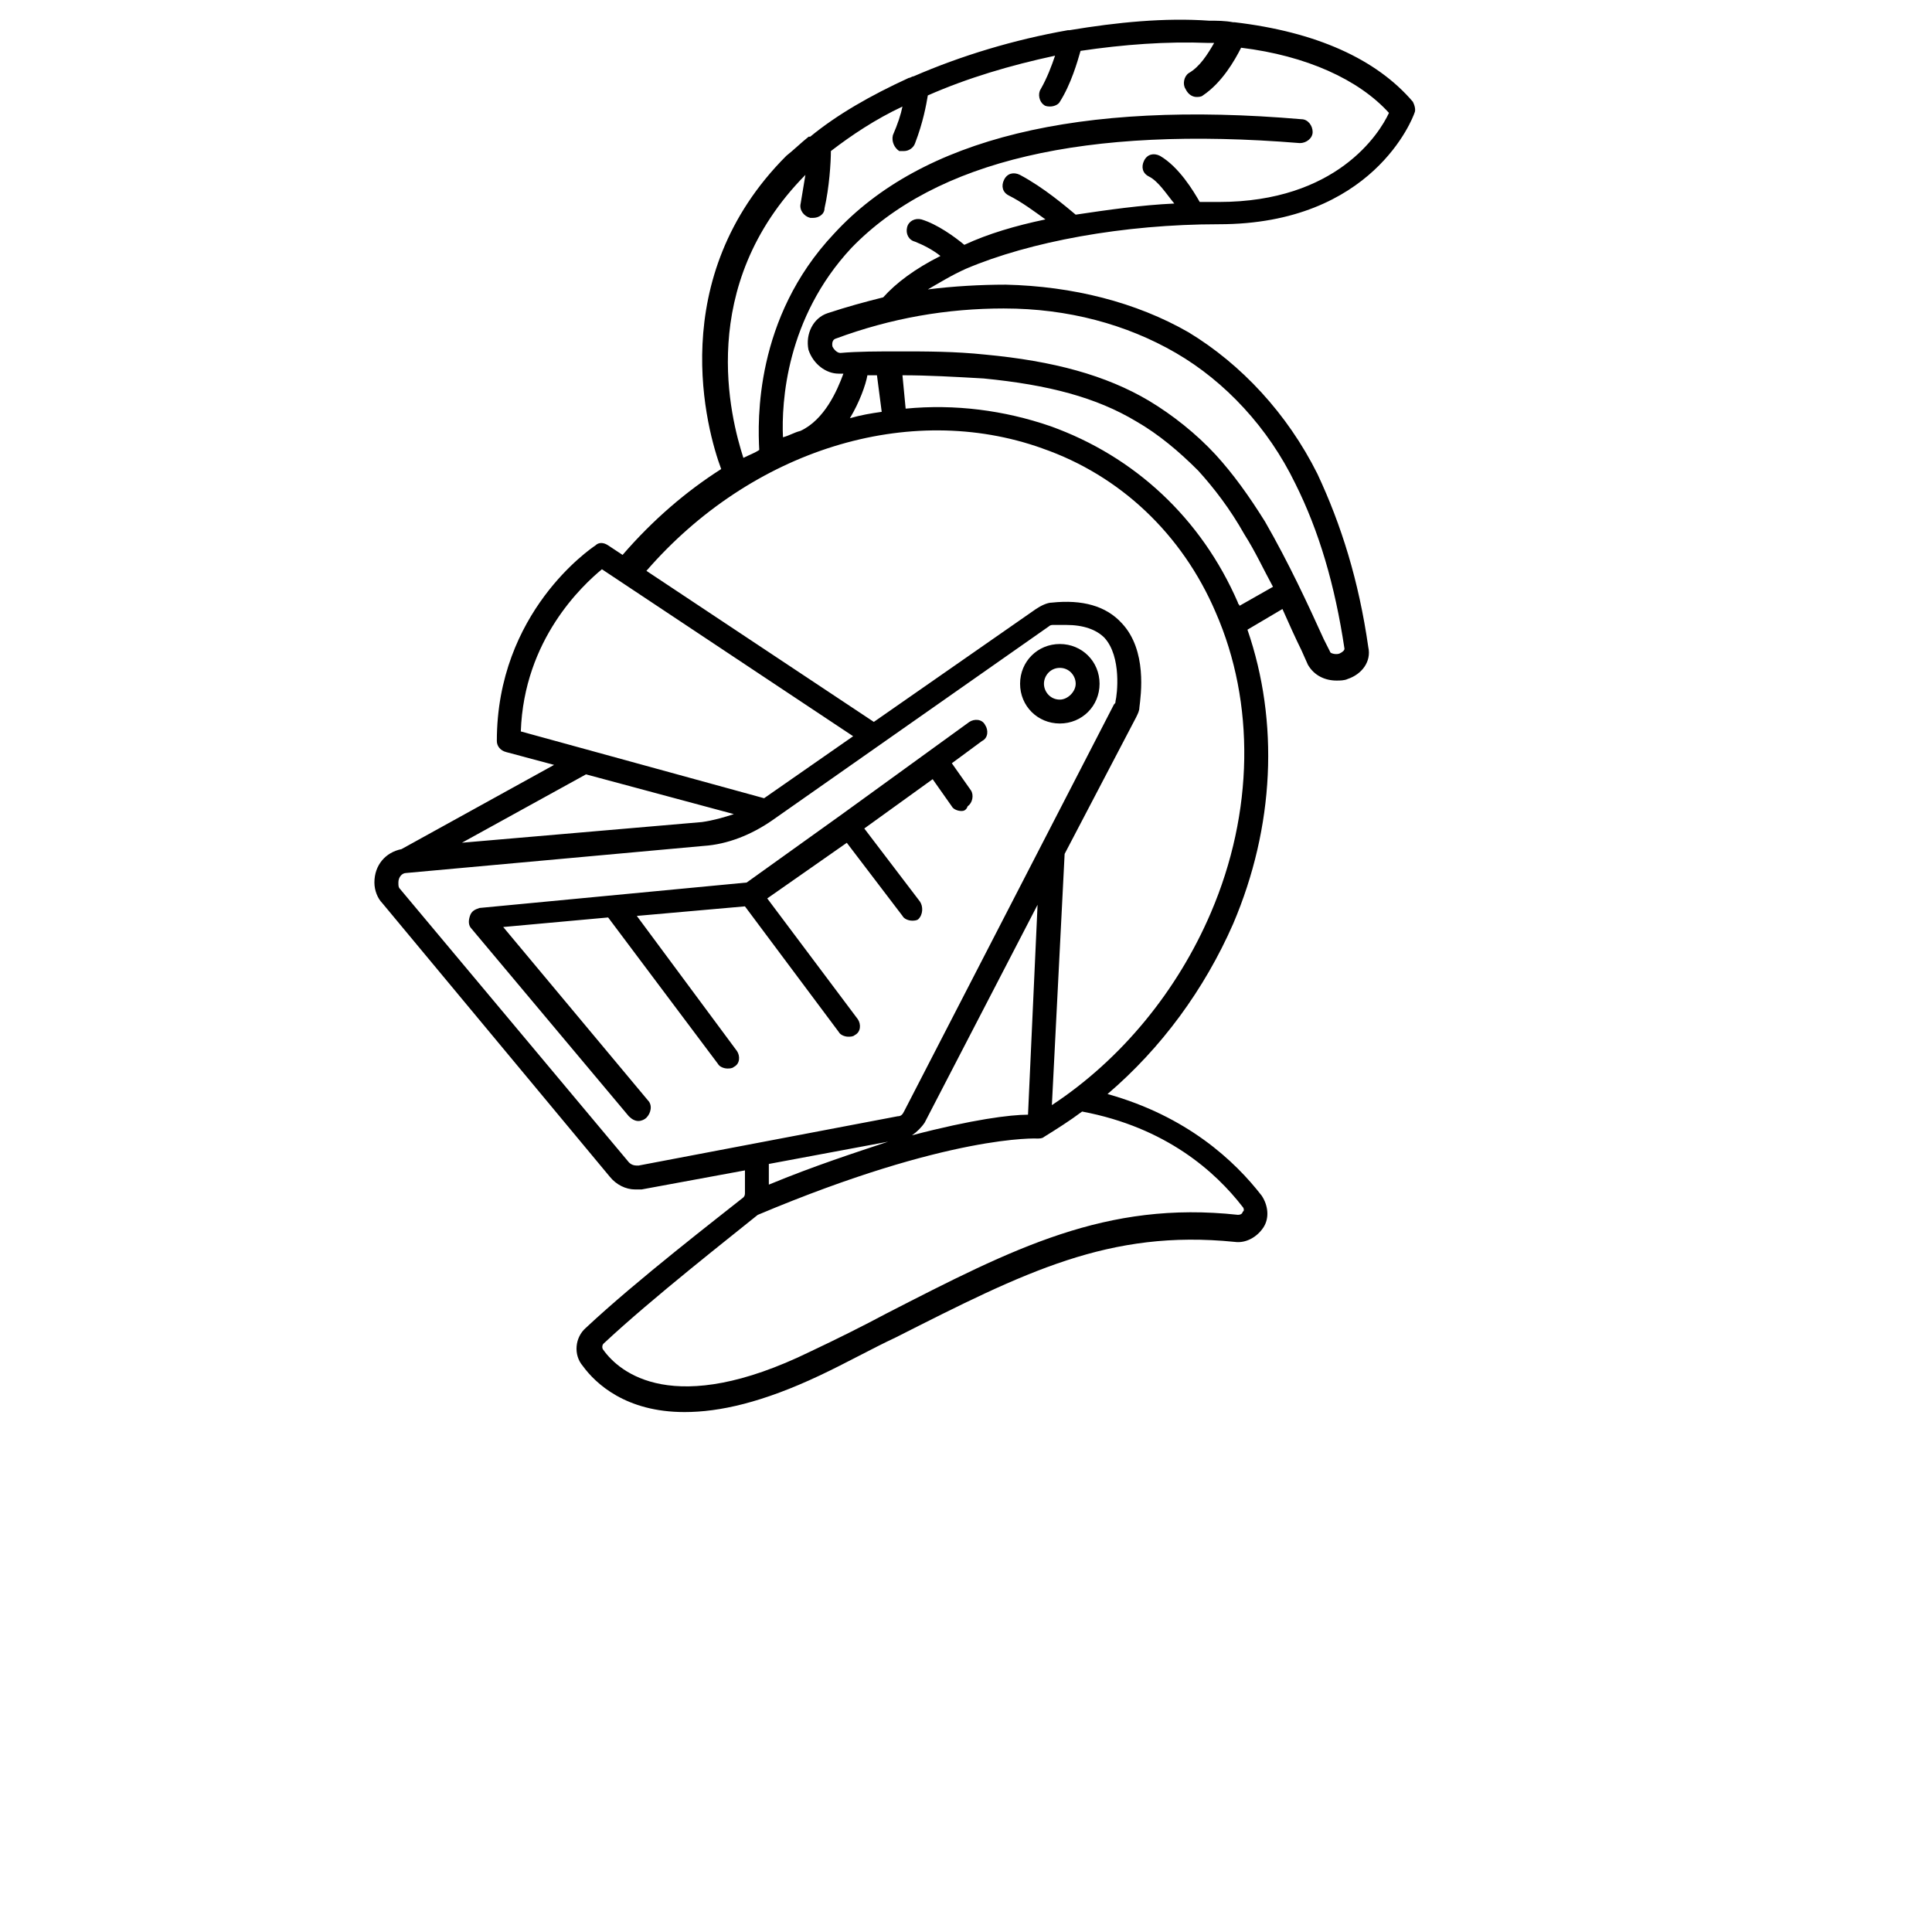
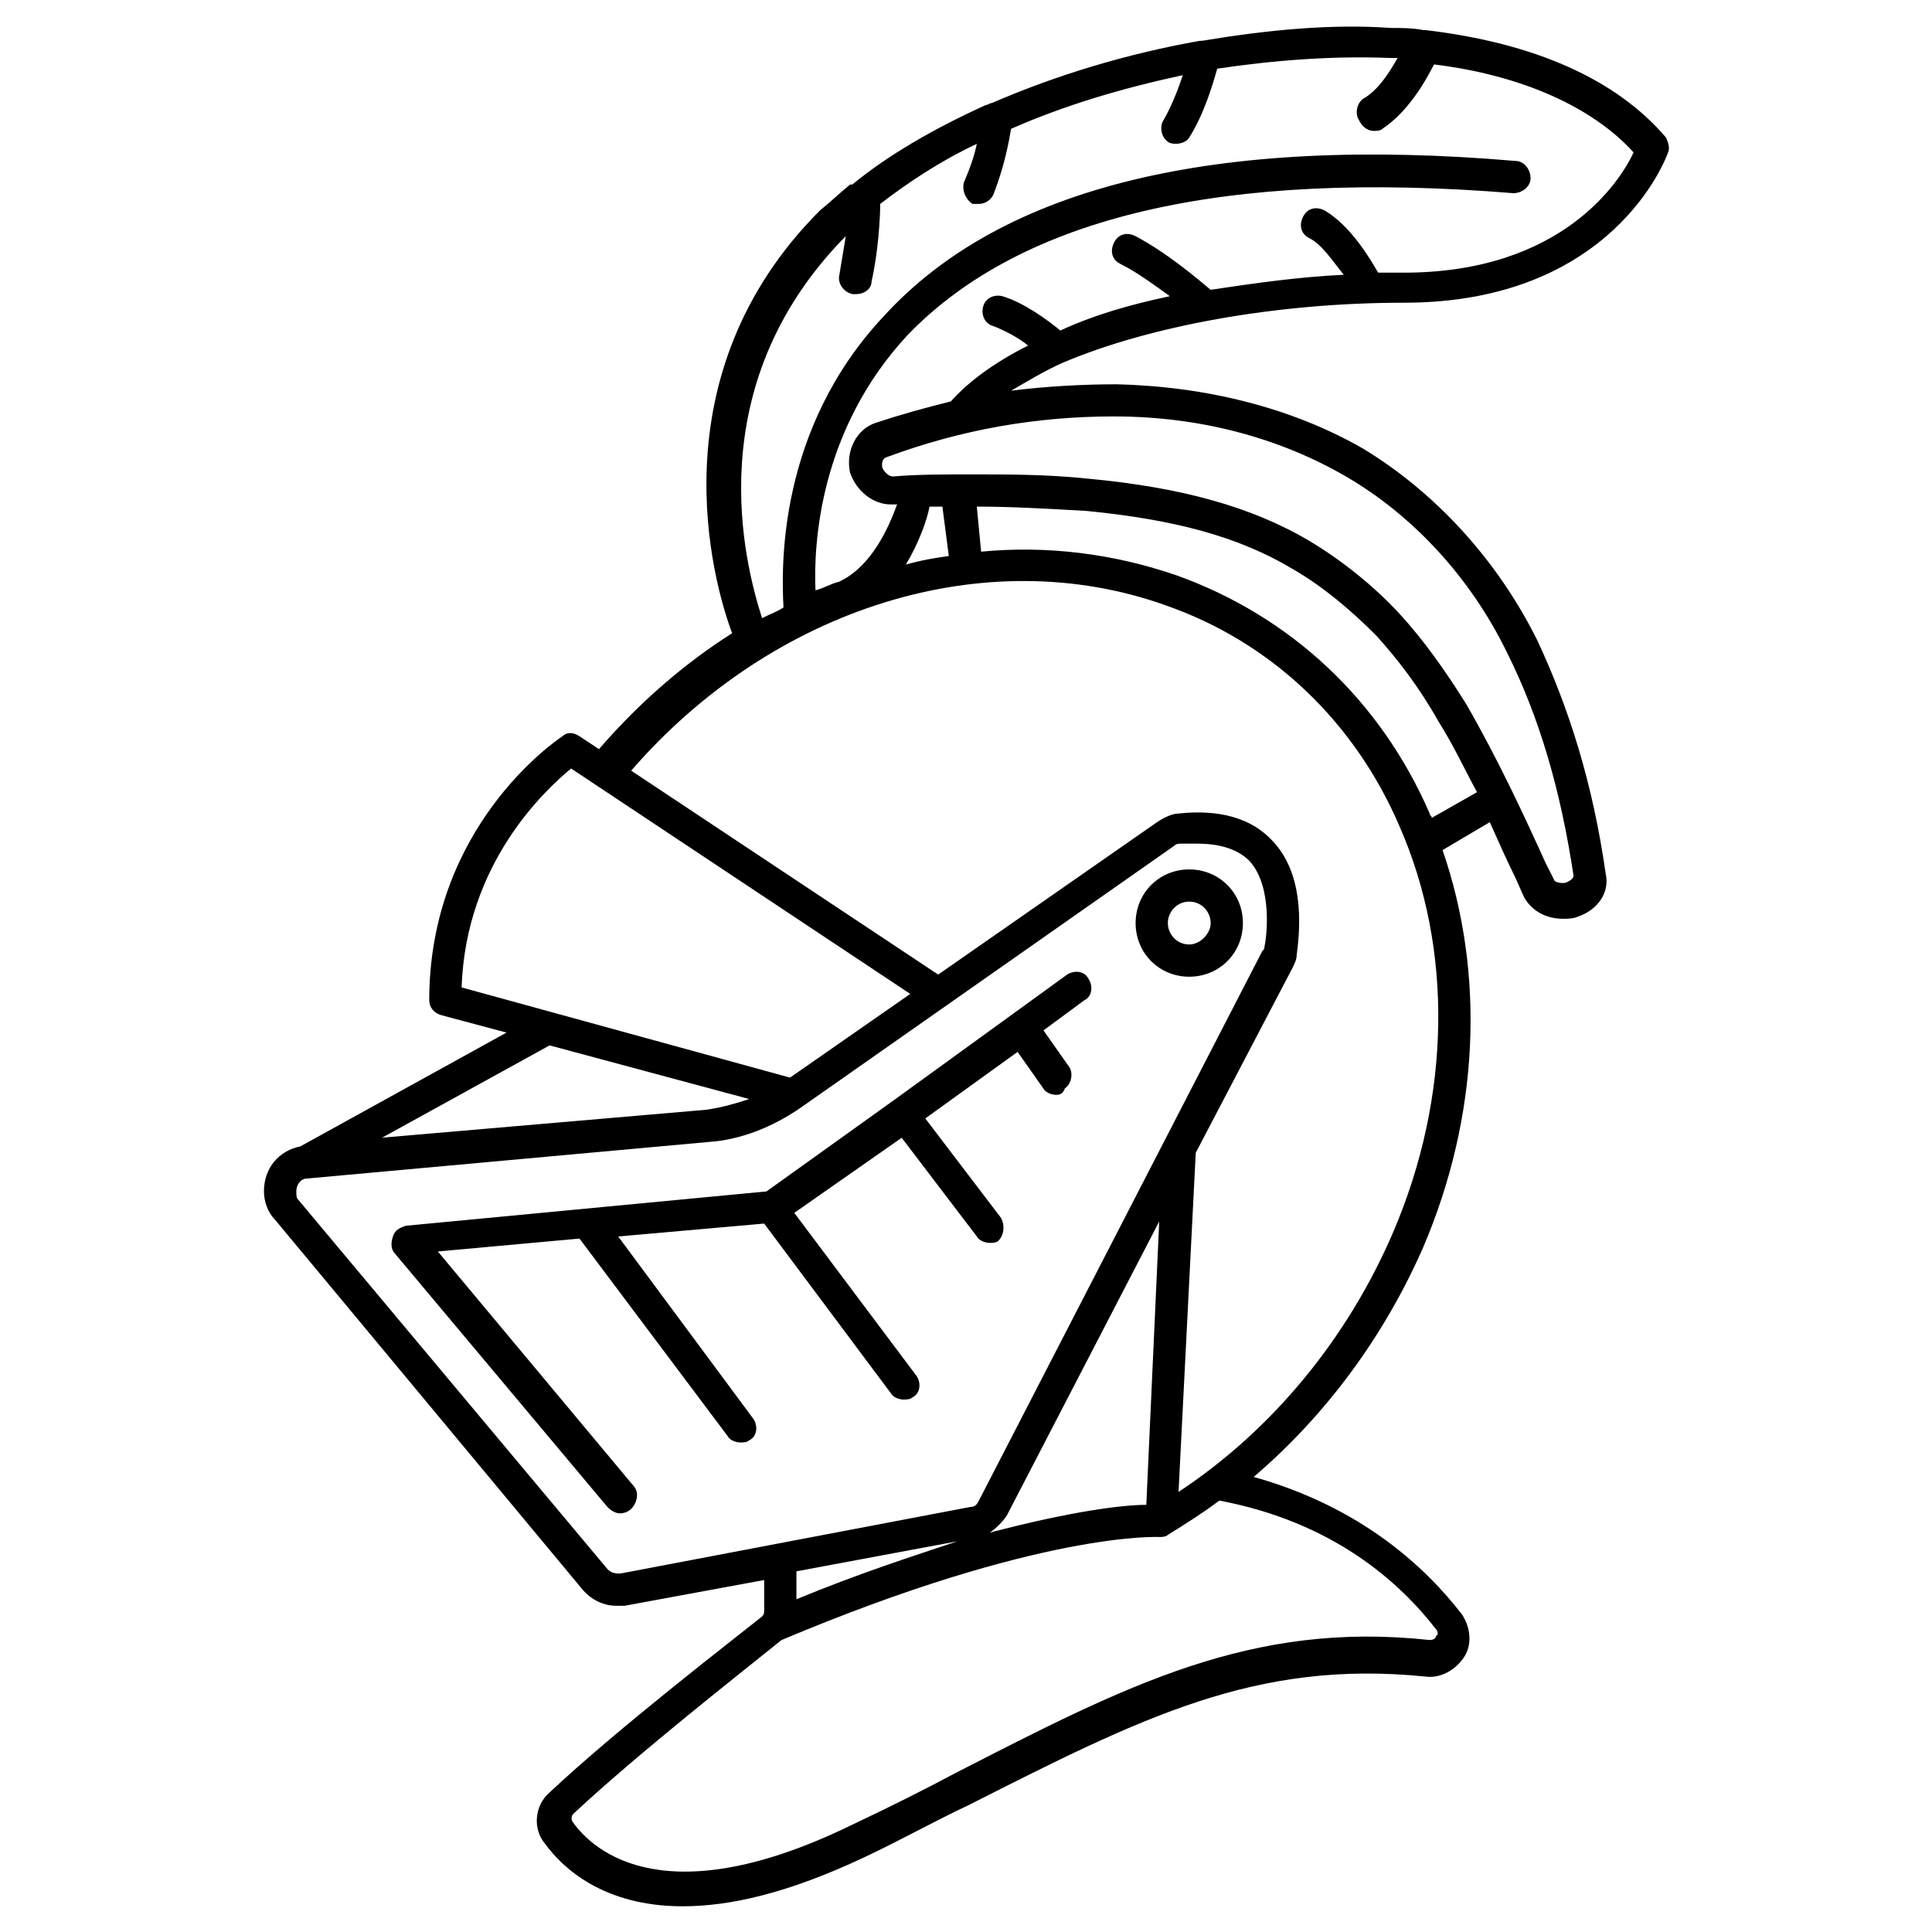
- <svg xmlns="http://www.w3.org/2000/svg" version="1.1" viewBox="0 0 110.0 135.0" width="100" height="100">
+ <svg xmlns="http://www.w3.org/2000/svg" version="1.1" viewBox="0 0 100.0 100.0" width="500" height="500">
  <path d="m30.109 82.223c0.445 0.555 1.109 0.891 1.777 0.891h0.445l7.223-1.332v1.555c0 0.109 0 0.223-0.109 0.332-1.668 1.332-7.445 5.777-11 9.109-0.777 0.668-0.891 1.891-0.223 2.668 0.891 1.223 3 3.223 7.109 3.223 2.445 0 5.445-0.668 9.445-2.555 1.891-0.891 3.668-1.891 5.332-2.668 9-4.555 14.891-7.555 23.668-6.668 0.777 0.109 1.555-0.332 2-1 0.445-0.668 0.332-1.555-0.109-2.223-1.891-2.445-5.223-5.555-10.777-7.109 3.777-3.223 6.777-7.332 8.777-11.891 2.891-6.777 3.223-14.109 1-20.555l2.445-1.445c0.445 1 0.891 2 1.332 2.891l0.445 1c0.445 0.777 1.223 1.109 2 1.109 0.223 0 0.555 0 0.777-0.109 1-0.332 1.668-1.223 1.445-2.223-0.668-4.668-1.891-8.555-3.555-12.109-2.109-4.223-5.332-7.668-9-9.891-3.668-2.109-8.109-3.223-12.777-3.332-1.777 0-3.668 0.109-5.445 0.332 0.777-0.445 1.668-1 2.668-1.445 4.445-1.891 11-3.109 17.668-3.109 10.777 0 13.555-7.445 13.668-7.777 0.109-0.223 0-0.555-0.109-0.777-2.562-3.004-6.785-4.891-12.453-5.559h-0.109c-0.555-0.109-1.109-0.109-1.668-0.109-3.109-0.223-6.445 0.109-9.777 0.664h-0.109c-3.777 0.668-7.445 1.777-10.777 3.223-0.109 0-0.223 0.109-0.332 0.109-2.668 1.223-5 2.555-6.891 4.109h-0.109c-0.555 0.445-1 0.891-1.555 1.332-8.555 8.555-5.555 19.223-4.555 21.891-2.445 1.555-4.777 3.555-6.891 6l-1.004-0.664c-0.332-0.223-0.668-0.223-0.891 0-0.332 0.223-6.891 4.668-6.891 13.668 0 0.332 0.223 0.668 0.668 0.777l3.332 0.891-10.664 5.887c-1.109 0.223-1.891 1.109-1.891 2.332 0 0.555 0.223 1.109 0.555 1.445zm44.223 2.109c0.109 0.109 0.109 0.332 0 0.332 0 0.109-0.109 0.223-0.332 0.223-9.223-1-15.668 2.332-24.555 6.891-1.668 0.891-3.445 1.777-5.332 2.668-9.555 4.668-13.332 1.445-14.445-0.109-0.109-0.109-0.109-0.332 0-0.445 3.445-3.223 9-7.555 10.777-9 13.445-5.668 19.555-5.336 19.555-5.336 0.109 0 0.332 0 0.445-0.109 0.891-0.555 1.777-1.109 2.668-1.777 5.887 1.109 9.332 4.223 11.219 6.664zm-33.109-1.555v-1.445l8.332-1.555c-2.332 0.777-5.109 1.668-8.332 3zm10-3.445c0.332-0.223 0.668-0.555 0.891-0.891l7.887-15.219-0.668 14.668c-1.223 0-3.887 0.332-8.109 1.441zm22.887-37c0-0.109-0.109-0.109-0.109-0.223-2.555-5.891-7.223-10.223-13.109-12.332-3.223-1.109-6.668-1.555-10.109-1.223l-0.223-2.332c1.777 0 3.668 0.109 5.668 0.223 4.555 0.445 7.891 1.332 10.668 3 1.555 0.891 3 2.109 4.332 3.445 1.109 1.223 2.223 2.668 3.223 4.445 0.777 1.223 1.332 2.445 2 3.668zm-16.441-20.777c4.445 0 8.555 1.109 12 3.109 3.445 2 6.445 5.223 8.332 9.109 1.668 3.332 2.777 7.109 3.445 11.555 0 0.109-0.109 0.223-0.332 0.332-0.223 0.109-0.668 0-0.668-0.109l-0.445-0.883c-1.109-2.445-2.445-5.332-4.109-8.223-1.109-1.777-2.223-3.332-3.445-4.668-1.332-1.445-3-2.777-4.668-3.777-3-1.777-6.668-2.777-11.445-3.223-2.109-0.223-4.109-0.223-6-0.223-1.445 0-2.891 0-4.109 0.109-0.223 0-0.445-0.223-0.555-0.445 0 0-0.109-0.445 0.223-0.555 3.887-1.441 7.777-2.109 11.777-2.109zm-8.559 7.223c-0.777 0.109-1.445 0.223-2.223 0.445 0.668-1.109 1.109-2.332 1.223-3h0.668zm-5.332-16.555c-0.109 0.668-0.223 1.332-0.332 2-0.109 0.445 0.223 0.891 0.668 1h0.223c0.332 0 0.777-0.223 0.777-0.668 0.332-1.445 0.445-3.223 0.445-4 1.445-1.109 3.109-2.223 5-3.109-0.109 0.555-0.332 1.223-0.668 2-0.109 0.445 0.109 0.891 0.445 1.109h0.332c0.332 0 0.668-0.223 0.777-0.555 0.555-1.445 0.777-2.668 0.887-3.332 2.777-1.223 5.777-2.109 8.891-2.777-0.223 0.668-0.555 1.555-1 2.332-0.223 0.332-0.109 0.891 0.223 1.109 0.109 0.109 0.332 0.109 0.445 0.109 0.223 0 0.555-0.109 0.668-0.332 0.777-1.223 1.223-2.777 1.445-3.555 3-0.445 6-0.668 8.891-0.555h0.445c-0.445 0.777-1 1.668-1.777 2.109-0.332 0.223-0.445 0.777-0.223 1.109 0.215 0.449 0.551 0.559 0.77 0.559 0.109 0 0.332 0 0.445-0.109 1.332-0.891 2.223-2.445 2.668-3.332 4.555 0.555 8.223 2.223 10.332 4.555-0.668 1.445-3.668 6.223-11.891 6.223h-1.332c-0.445-0.777-1.445-2.445-2.777-3.223-0.445-0.223-0.891-0.109-1.109 0.332-0.223 0.445-0.109 0.891 0.332 1.109 0.668 0.332 1.223 1.223 1.777 1.891-2.332 0.109-4.668 0.445-6.891 0.777-0.668-0.555-2.223-1.891-3.891-2.777-0.445-0.223-0.891-0.109-1.109 0.332-0.223 0.445-0.109 0.891 0.332 1.109 0.891 0.445 1.777 1.109 2.555 1.668-2.109 0.445-4 1-5.668 1.777-0.668-0.555-1.891-1.445-3-1.777-0.445-0.109-0.891 0.109-1 0.555-0.109 0.445 0.109 0.891 0.555 1 0.555 0.223 1.223 0.555 1.777 1-1.777 0.891-3.109 1.891-4 2.891-1.332 0.332-2.555 0.668-3.891 1.109-1 0.332-1.555 1.445-1.332 2.555 0.332 1 1.223 1.668 2.109 1.668h0.332c-0.445 1.223-1.332 3.223-3 4-0.445 0.109-0.777 0.332-1.223 0.445-0.109-2.445 0.223-8.332 4.777-13.223 5.902-6.109 16.344-8.555 31.344-7.332 0.445 0 0.891-0.332 0.891-0.777 0-0.445-0.332-0.891-0.777-0.891-15.555-1.332-26.555 1.332-32.668 8-5.555 5.891-5.332 13.109-5.223 15.109-0.332 0.223-0.668 0.332-1.109 0.555-0.891-2.773-3.336-11.996 4.332-19.773zm16.555 19.109c5.445 1.891 9.777 6 12.109 11.445 2.777 6.332 2.668 14-0.332 21-2.332 5.445-6.223 10.223-11.109 13.445l0.891-17.555 5-9.555c0.109-0.223 0.223-0.445 0.223-0.668 0.109-0.891 0.555-4-1.223-5.891-1.109-1.223-2.777-1.668-4.891-1.445-0.332 0-0.777 0.223-1.109 0.445l-11.332 7.891-15.891-10.555c7.332-8.445 18.332-11.891 27.664-8.559zm-36.441 19.777c0.223-6.445 4.332-10.223 5.668-11.332l17.555 11.668-6.223 4.332zm4.555 3 10.332 2.777c-0.668 0.223-1.445 0.445-2.223 0.555l-16.777 1.445zm-12.555 6.891 20.777-1.891c1.668-0.109 3.332-0.777 4.777-1.777l19.332-13.555c0.109-0.109 0.223-0.109 0.332-0.109h0.891c1.223 0 2.109 0.332 2.668 0.891 1.223 1.332 0.891 4 0.777 4.445 0 0.109 0 0.109-0.109 0.223l-14.668 28.441c-0.109 0.223-0.223 0.332-0.445 0.332l-18.109 3.445c-0.223 0-0.445 0-0.668-0.223l-16-19.113c-0.109-0.109-0.109-0.223-0.109-0.445-0.004-0.332 0.219-0.664 0.555-0.664zm45.664-10.445c1.555 0 2.777-1.223 2.777-2.777 0-1.555-1.223-2.777-2.777-2.777-1.555 0-2.777 1.223-2.777 2.777 0 1.555 1.223 2.777 2.777 2.777zm0-3.887c0.668 0 1.109 0.555 1.109 1.109 0 0.555-0.555 1.109-1.109 1.109-0.668 0-1.109-0.555-1.109-1.109 0-0.555 0.445-1.109 1.109-1.109zm-41.109 18.223c-0.223-0.223-0.223-0.555-0.109-0.891 0.109-0.332 0.332-0.445 0.668-0.555l18.668-1.777 6.668-4.777 8.891-6.445c0.332-0.223 0.891-0.223 1.109 0.223 0.223 0.332 0.223 0.891-0.223 1.109l-2.109 1.555 1.332 1.891c0.223 0.332 0.109 0.891-0.223 1.109-0.117 0.336-0.34 0.336-0.449 0.336-0.223 0-0.555-0.109-0.668-0.332l-1.332-1.891-4.777 3.445 3.891 5.109c0.223 0.332 0.223 0.891-0.109 1.223-0.109 0.109-0.332 0.109-0.445 0.109-0.223 0-0.555-0.109-0.668-0.332l-3.891-5.109-5.559 3.887 6.332 8.445c0.223 0.332 0.223 0.891-0.223 1.109-0.109 0.109-0.332 0.109-0.445 0.109-0.223 0-0.555-0.109-0.668-0.332l-6.555-8.777-7.555 0.668 7 9.445c0.223 0.332 0.223 0.891-0.223 1.109-0.109 0.109-0.332 0.109-0.445 0.109-0.223 0-0.555-0.109-0.668-0.332l-7.668-10.223-7.332 0.668 10.109 12.109c0.332 0.332 0.223 0.891-0.109 1.223-0.109 0.109-0.332 0.223-0.555 0.223-0.223 0-0.445-0.109-0.668-0.332z" />
</svg>
